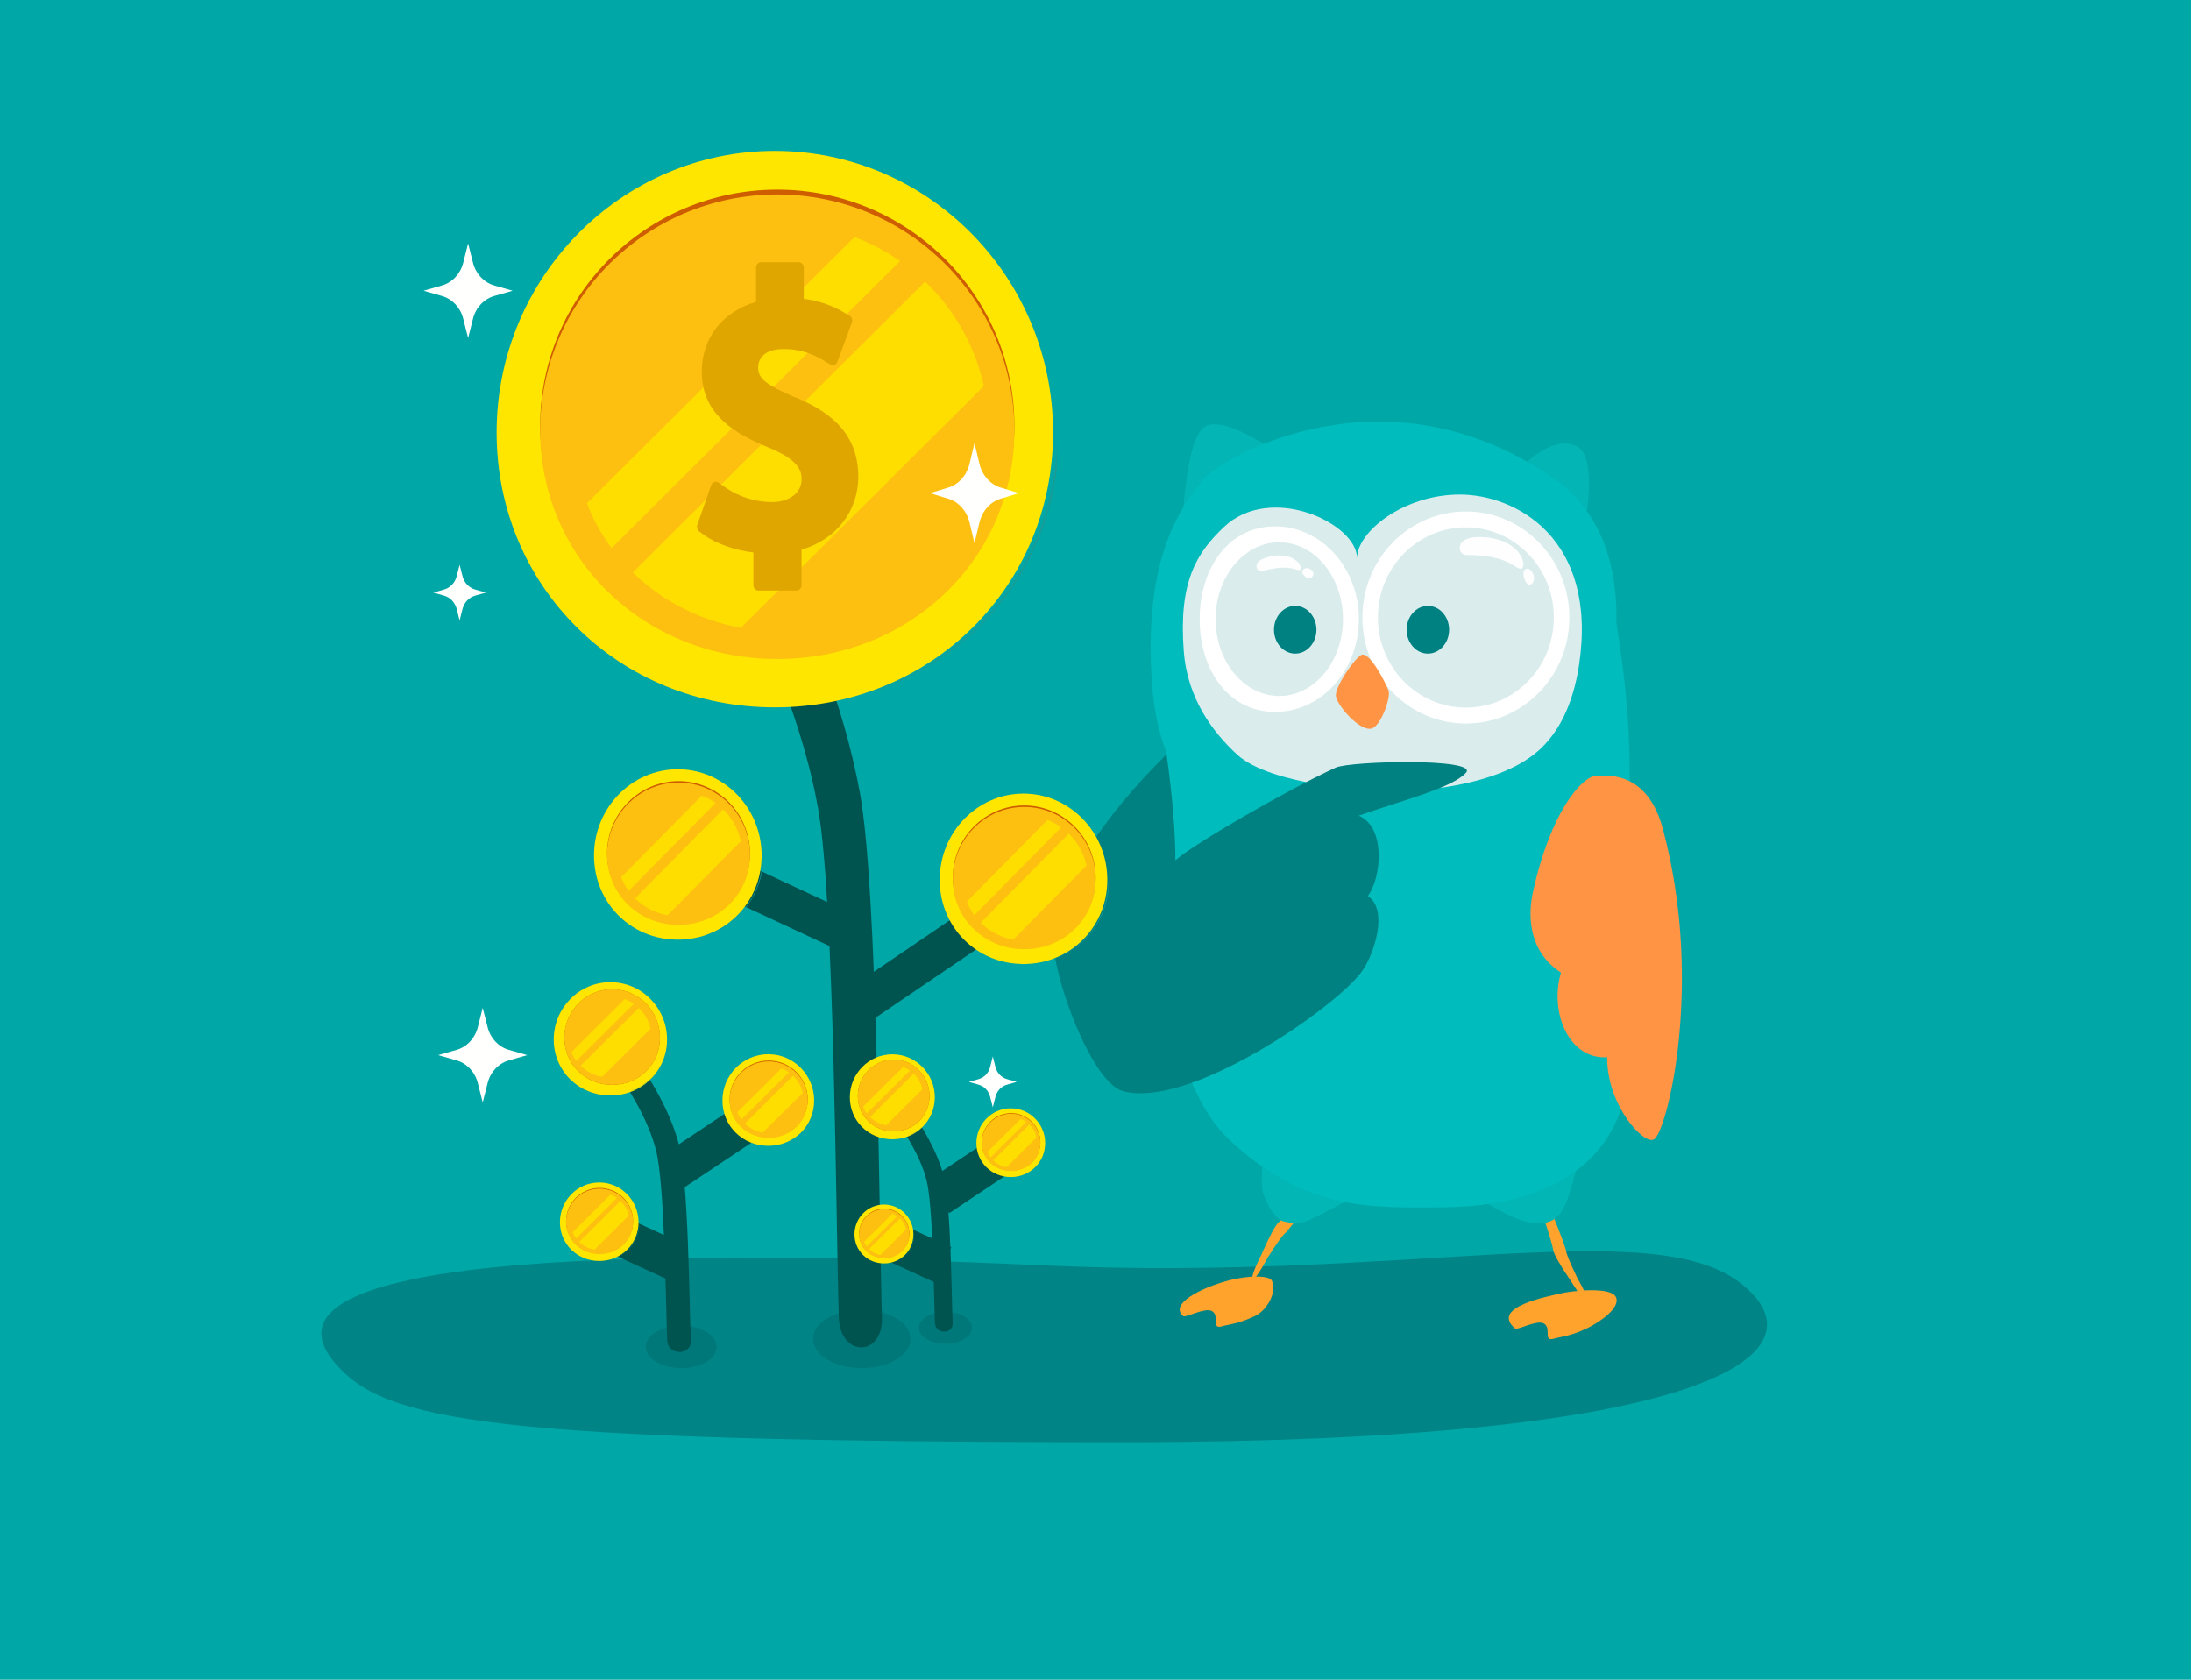
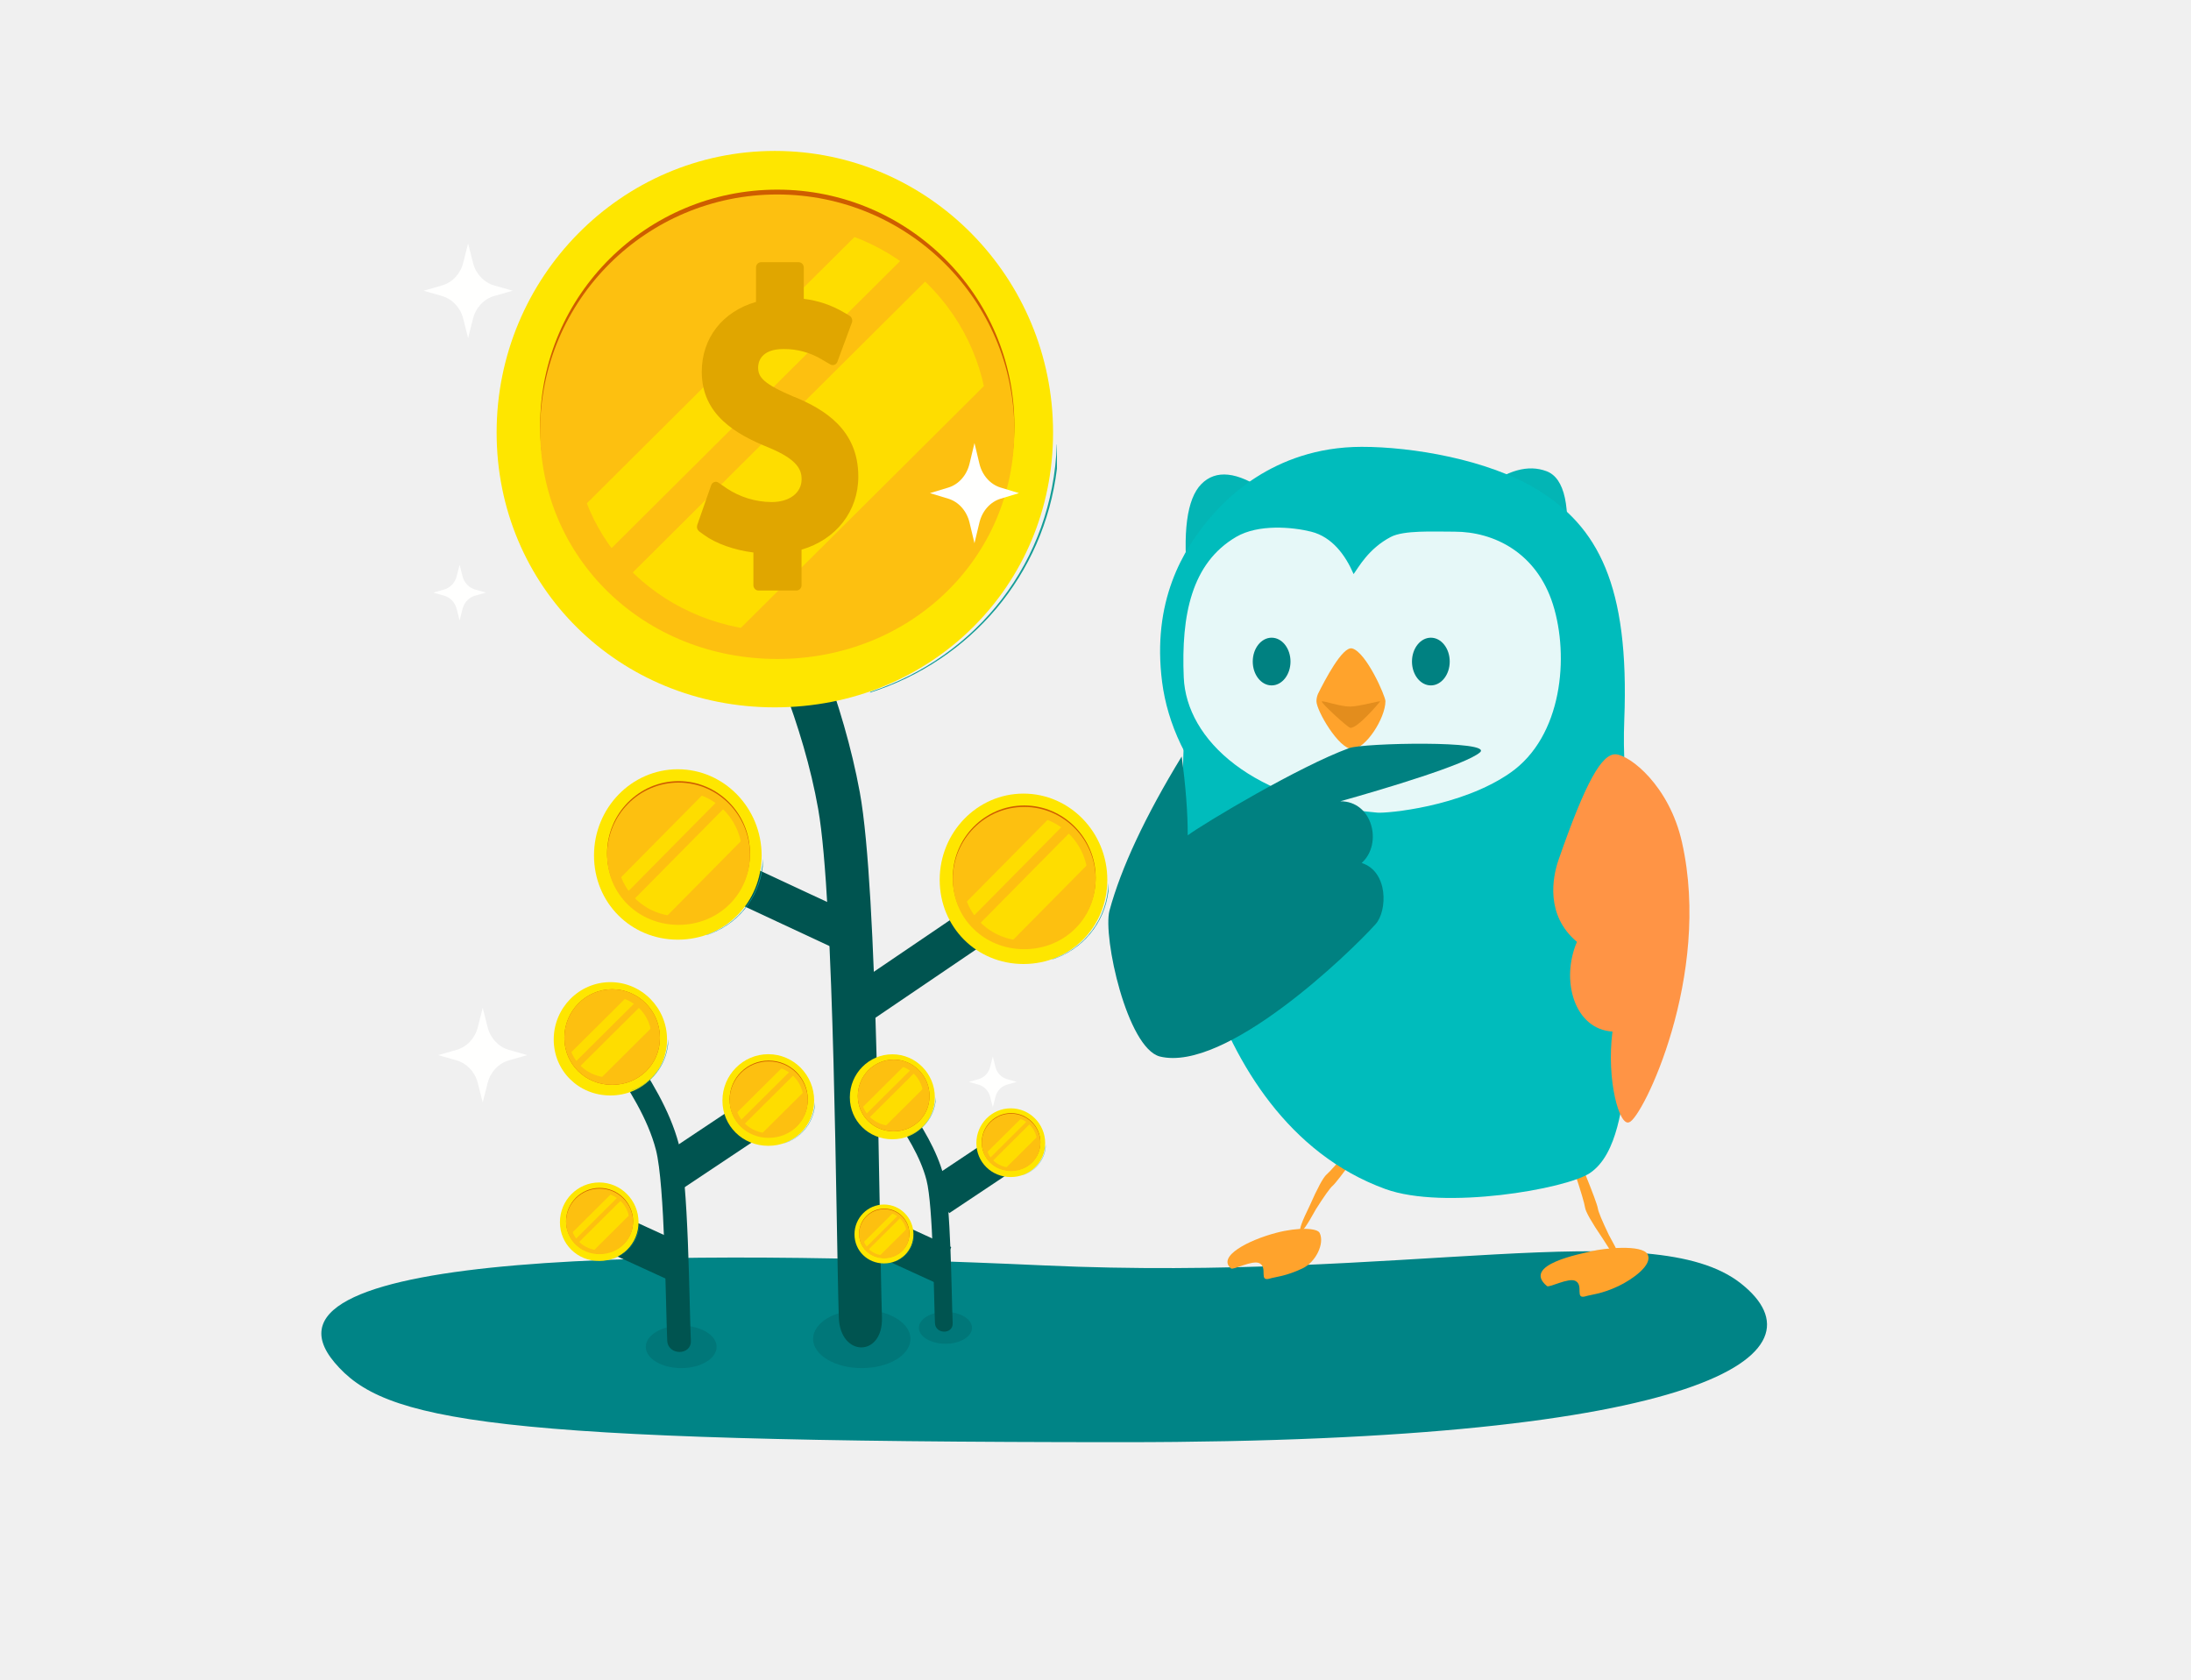
<svg xmlns="http://www.w3.org/2000/svg" xmlns:xlink="http://www.w3.org/1999/xlink" width="450" height="345" viewBox="0 0 450 345">
  <defs>
    <path id="a" d="M86.156 42.486c0 23.446-19.103 41.316-42.667 41.316-23.565 0-42.667-17.87-42.667-41.316C.822 19.041 19.924.034 43.489.034c23.564 0 42.667 19.007 42.667 42.452" />
    <path id="c" d="M25.953 13.011c0 7.18-5.755 12.653-12.853 12.653S.248 20.192.248 13.011c0-7.18 5.754-13 12.852-13 7.098 0 12.853 5.82 12.853 13" />
    <path id="e" d="M25.953 13.011c0 7.18-5.755 12.653-12.853 12.653S.248 20.192.248 13.011c0-7.18 5.754-13 12.852-13 7.098 0 12.853 5.82 12.853 13" />
    <path id="g" d="M9.129 4.497c0 2.482-2.024 4.373-4.521 4.373S.088 6.98.088 4.497 2.11.004 4.607.004c2.497 0 4.52 2.011 4.52 4.493" />
    <path id="i" d="M12.888 6.349c0 3.503-2.858 6.174-6.383 6.174S.123 9.853.123 6.349C.123 2.845 2.98.005 6.505.005c3.525 0 6.383 2.84 6.383 6.344" />
    <path id="k" d="M10.65 5.247c0 2.895-2.361 5.102-5.274 5.102S.102 8.142.102 5.247C.102 2.35 2.462.004 5.376.004c2.913 0 5.274 2.347 5.274 5.243" />
    <path id="m" d="M12.172 5.996c0 3.309-2.7 5.83-6.028 5.83-3.33 0-6.028-2.521-6.028-5.83S2.815.005 6.144.005c3.329 0 6.028 2.682 6.028 5.991" />
    <path id="o" d="M17.183 8.465c0 4.671-3.81 8.232-8.51 8.232-4.7 0-8.51-3.56-8.51-8.232 0-4.671 3.81-8.458 8.51-8.458 4.7 0 8.51 3.787 8.51 8.458" />
    <path id="q" d="M14.2 6.995c0 3.86-3.148 6.803-7.032 6.803S.135 10.856.135 6.995c0-3.86 3.149-6.99 7.033-6.99 3.884 0 7.032 3.13 7.032 6.99" />
  </defs>
  <g fill="none" fill-rule="evenodd">
-     <path fill="#00A7A7" d="M0 0h450v345H0z" />
    <path fill="#008486" d="M357.541 263.6c-18.242-14.37-68.631-.28-143.134-3.693-74.504-3.414-165.318-3.36-145.696 19.94 10.128 12.026 30.943 16.366 161.83 16.366 120.5 0 145.242-18.243 127-32.613z" />
    <g fill="#FFA32C">
-       <path d="M267.459 245.612c-2.494 3.003-4.091 4.806-4.794 5.408-.702.601-1.872 2.762-3.51 6.481-1.544 3.13-2.173 4.86-1.885 5.185.288.327 1.355-1.186 3.201-4.537 1.735-2.728 2.873-4.325 3.416-4.79.544-.466 2.166-2.559 4.866-6.28.17-.465.112-.861-.176-1.187-.287-.326-.66-.42-1.118-.28z" />
-       <path d="M243.02 270.32c.476.399 4.403-1.795 5.844-1.062 1.794.912-.261 3.899 2.18 3.135 1.05-.328 3.215-.434 6.665-2.073 2.72-1.291 4.6-5.122 3.51-7.3-.488-.976-4.304-1.222-8.942 0-5.71 1.505-12.174 4.862-9.258 7.3z" />
+       <path d="M277.27 235.812c-2.494 3.003-4.092 4.806-4.794 5.408-.702.601-1.872 2.762-3.51 6.481-1.544 3.13-2.173 4.86-1.885 5.185.287.327 1.354-1.186 3.2-4.537 1.735-2.728 2.874-4.325 3.417-4.79.543-.466 2.165-2.559 4.866-6.28.17-.465.112-.861-.176-1.187-.287-.326-.66-.42-1.119-.28z" />
+       <path d="M252.83 260.52c.477.399 4.404-1.795 5.845-1.062 1.794.912-.261 3.899 2.18 3.135 1.05-.328 3.215-.434 6.665-2.073 2.72-1.291 4.6-5.122 3.51-7.3-.488-.976-4.304-1.222-8.942 0-5.71 1.505-12.174 4.862-9.258 7.3z" />
    </g>
-     <path fill="#02B6B6" d="M259.477 236.056c-.428 4.77-.428 7.81 0 9.123 1.143 3.501 3.111 5.332 3.806 5.577.699.246 3.107.832 5.244 0 .933-.363 3.548-1.687 7.847-3.972-1.133-1.977-2.937-3.375-5.41-4.195-2.472-.82-6.301-2.998-11.487-6.533z" />
    <g fill="#FFA32C">
-       <path d="M316.951 249.788c1.23 3.704 1.913 6.013 2.051 6.927.139.913 1.353 3.05 3.643 6.408 1.84 2.967 2.974 4.416 3.403 4.345.43-.071-.29-1.777-2.155-5.116-1.398-2.916-2.15-4.727-2.257-5.433-.107-.707-1.025-3.19-2.753-7.45-.305-.39-.672-.55-1.101-.48-.43.071-.706.337-.83.8z" />
-       <path d="M320.423 265.686c-2.18.544-14.525 2.757-9.24 7.176.477.399 4.404-1.795 5.845-1.062 1.794.912-.261 3.899 2.18 3.135 1.05-.328 3.215-.434 6.665-2.073 2.72-1.291 7.086-4.311 5.996-6.489-1.09-2.178-9.266-1.232-11.446-.687z" />
+       <path d="M323.492 241.077c1.229 3.704 1.912 6.013 2.051 6.927.138.913 1.353 3.05 3.643 6.408 1.839 2.967 2.973 4.415 3.403 4.345.429-.071-.29-1.777-2.156-5.116-1.397-2.916-2.15-4.727-2.257-5.433-.107-.707-1.024-3.19-2.752-7.45-.305-.39-.672-.551-1.102-.48-.429.07-.706.337-.83.8z" />
+       <path d="M326.963 256.975c-2.18.544-14.525 2.757-9.24 7.176.477.399 4.404-1.795 5.846-1.062 1.794.912-.262 3.899 2.18 3.135 1.05-.328 3.215-.434 6.665-2.073 2.72-1.291 7.085-4.311 5.995-6.489-1.09-2.178-9.265-1.232-11.446-.687z" />
    </g>
-     <path fill="#02B6B6" d="M304.171 246.4c5.219 3.267 9.108 4.9 11.668 4.9 1.637 0 3.365-.392 4.684-2.178 1.09-1.476 2.18-4.561 3.27-9.255L304.17 246.4z" />
-     <path fill="#03B5B5" d="M261.001 92.046c-6.894-4.36-11.43-5.814-13.61-4.362-2.18 1.452-3.664 7.431-4.45 17.939l18.06-13.577zM325.638 107.237c1.453-9.414.727-14.665-2.18-15.754-2.907-1.09-6.36.181-10.356 3.81l12.536 11.944z" />
-     <path fill="#00BCBC" d="M295.45 247.978c5.583-.05 31.327.162 37.82-21.178 6.517-21.42 1.424-48.922 1.424-69.144 0-9.075-.977-19.419-2.931-31.034-20.577 7.424-36.278 11.135-47.105 11.135-6.865 0-21.886 5.726-45.063 17.176-1.13 14.724-1.696 27.247-1.696 37.567 0 7.83 4.343 31.94 14.343 41.378 15.334 14.47 28.414 14.236 43.208 14.1z" />
-     <path fill="#00BCBC" d="M284.113 178.59c13.17 0 40.486-1.784 49.6-8.166 2.112-1.48-3.419-13.258-3.38-28.013.008-2.898 8.112-30.807-11.446-44.3-34.43-23.755-67.862-4.048-71.404 0-6.073 6.94-12.533 18.167-10.897 42.122 1.635 23.956 16.25 38.358 47.527 38.358z" />
-     <g transform="translate(242.036 101.578)">
-       <path fill="#F2F2F2" d="M36.687 13.067C36.687 7.622 46.289 0 57.775 0s28.342 8.99 24.527 34.844c-.848 5.747-3.054 13.652-9.266 18.512-9.742 7.622-27.956 7.655-29.811 7.622-2.997-.054-24.207-1.09-31.234-7.622-4.752-4.418-10.14-11.232-10.9-21.234C0 17.783 3.786 11.98 9.265 6.74c9.676-9.256 27.42-.786 27.42 6.327z" opacity=".901" />
-       <ellipse cx="51.234" cy="27.767" fill="#008181" rx="4.36" ry="4.9" />
-       <ellipse cx="23.982" cy="27.767" fill="#008181" rx="4.36" ry="4.9" />
-       <path fill="#FFF" fill-rule="nonzero" d="M19.851 44.644c-9.563 0-15.49-8.579-15.49-19.055 0-10.477 5.927-19.056 15.49-19.056s17.212 8.58 17.212 19.056-7.65 19.055-17.212 19.055zm.86-3.266c7.171 0 13.082-7.021 13.082-15.79 0-8.767-5.91-15.788-13.081-15.788-7.17 0-13.081 7.021-13.081 15.789s5.91 15.789 13.08 15.789zM59.034 47.029c-11.74 0-21.257-9.75-21.257-21.778 0-12.028 9.517-21.778 21.257-21.778 11.74 0 21.256 9.75 21.256 21.778 0 12.027-9.517 21.778-21.256 21.778zm0-3.267c9.979 0 18.068-8.288 18.068-18.511 0-10.223-8.09-18.511-18.068-18.511-9.98 0-18.069 8.288-18.069 18.51 0 10.224 8.09 18.512 18.069 18.512z" />
-       <path fill="#FF9445" d="M37.46 32.996c-1.689 1.14-5.134 6.392-5.134 8.228 0 1.837 4.922 7.561 7.377 6.83 1.902-.567 3.942-6.357 3.45-7.775-.521-1.501-4.027-8.407-5.692-7.283z" />
+     <path fill="#03B5B5" d="M259.917 100.857c-5.803-3.997-10.198-4.473-13.185-1.428-2.986 3.046-3.895 9.942-2.725 20.69l15.91-19.262zM321.46 114.579c1.212-10.45-.064-16.382-3.827-17.797-3.765-1.415-8.062-.224-12.892 3.575l16.72 14.222z" />
+     <path fill="#00BCBC" d="M334.149 221.356c4.912-22.083-6.54-42.933-6.54-63.156v-30.489c-17.808 6.698-32.124 10.046-42.95 10.046-6.866 0-20.71 5-41.533 14.999-.838 20.354.797 36.688 4.906 49 5.539 16.6 16.565 35.219 36.518 42.466 11.99 4.356 37.063 0 41.968-3.266 5.93-3.95 6.54-14.7 7.63-19.6z" />
+     <path fill="#00BCBC" d="M285.192 177.661c12.886 0 39.613-1.746 48.53-7.99 2.068-1.448-.685-7.388-.118-21.815 1.09-27.767-5.45-39.745-17.987-47.367-10.082-6.13-25.638-8.728-35.973-8.712-18.596.03-28.622 11.74-30.826 14.26-5.942 6.79-12.262 17.58-10.13 34.093 2.134 16.514 15.9 37.531 46.504 37.531z" />
+     <path fill="#FFF" d="M278.009 117.911c1.034-1.377 3.018-5.195 7.63-7.622 2.684-1.412 8.671-1.089 13.082-1.089 8.175 0 16.896 4.356 20.241 14.97 3.346 10.616 1.962 27.095-8.795 34.574-10.14 7.051-25.421 8.323-27.24 8.168-25.63-2.179-39.264-14.96-39.802-27.782-.538-12.822 1.592-23.47 10.757-28.85 4.59-2.695 11.632-2.022 15.406-1.08 4.36 1.089 7.086 4.9 8.721 8.711z" opacity=".901" />
+     <g fill="#008181" transform="translate(257.297 130.978)">
+       <ellipse cx="36.579" cy="4.9" rx="3.876" ry="4.9" />
+       <ellipse cx="3.876" cy="4.9" rx="3.876" ry="4.9" />
    </g>
-     <path fill="#008181" d="M239.595 154.933c-13.057 12.93-20.782 24.908-23.176 35.934-1.376 6.734 7.287 30.972 13.98 33.161 13.412 4.122 43.926-17.002 49.348-24.552 2.472-3.442 5.498-12.605 1.193-15.436 2.807-3.773 3.743-14.15-1.871-16.51 9.147-3.219 19.19-5.694 22-8.786 2.812-3.09-23.748-2.44-26.706-1.088-10.167 4.646-29.56 15.923-32.953 19.055 0-5.807-.605-13.067-1.815-21.778z" />
-     <path fill="#FF9445" d="M327.735 159.356c-2.865.172-9.364 7.513-12.931 24.08-.827 3.84-1.312 11.71 5.793 16.327-2.394 8.196 1.623 17.873 9.49 17.394-.054 10.088 7.752 18.164 9.615 16.847 2.537-1.131 10.418-31.745 1.835-63.735-3.128-11.657-10.937-11.085-13.802-10.913z" />
-     <path fill="#FEFEFE" fill-rule="nonzero" d="M301.285 113.999c-1.424 0-1.858-1.476-1.12-2.522.86-1.217 3.91-1.516 6.92-.817 5.594 1.3 6.508 5.72 5.39 6.128-1.09.398-2.239-2.79-11.19-2.79zm13.787 4.766c0 1.107-.881 1.66-1.41 1.107-.528-.554-1.219-2.361-.374-2.915.844-.553 1.784.701 1.784 1.808z" />
-     <g fill="#FEFEFE">
-       <path fill-rule="nonzero" d="M259.324 117.29c-.912.261-1.462-.605-1.18-1.411.326-.938 2.226-1.69 4.282-1.794 3.825-.194 5.224 2.47 4.582 2.938-.625.455-1.947-1.376-7.684.267zm10.411.323c.204.71-.541 1.307-1.151 1.098-.61-.21-1.607-1.178-.897-1.765s1.844-.042 2.048.667z" />
-     </g>
+     <path fill="#FFA32C" d="M277.723 133.185c-1.986-.544-5.703 6.69-6.999 9.277-.19.379-.346 1.009-.346 1.553 0 1.95 4.597 9.83 7.345 9.83 2.774 0 6.827-6.36 6.827-9.83 0-1.024-3.93-10.037-6.827-10.83z" />
+     <path fill="#E38D1D" d="M271.473 144.08c.19-.25 3.695 1.045 5.802 1.045 1.892 0 6.382-1.314 6.178-1.044-.205.27-4.66 5.599-6.129 5.403-.578-.078-6.041-5.152-5.85-5.403z" />
+     <path fill="#008181" d="M242.702 155.376c-7.483 12.274-12.43 22.833-14.837 31.68-1.384 5.403 3.622 28.188 10.356 29.944 13.492 3.307 38.836-21.109 44.29-27.166 2.487-2.762 2.639-10.84-2.844-12.587 4.386-3.931 2.224-12.728-4.387-12.668 9.202-2.582 25.854-7.566 28.682-10.046 2.828-2.48-23.89-1.959-26.867-.874-10.227 3.727-29.736 15.396-33.15 17.91 0-4.66-.414-10.057-1.243-16.193z" />
+     <path fill="#FF9445" d="M331.874 154.932c-2.864-.178-6.189 5.604-11.75 21.614-1.29 3.71-2.731 11.463 3.758 16.91-3.376 7.844-.57 17.937 7.297 18.42-1.284 10.006 1.455 19.685 3.465 18.605 2.657-.815 17.002-29.95 10.808-57.495-2.625-11.674-10.713-17.875-13.578-18.054z" />
    <g transform="translate(101.063 31)">
      <ellipse cx="75.937" cy="244" fill="#007779" rx="10" ry="6" transform="matrix(-1 0 0 1 151.873 0)" />
      <path fill="#005450" d="M75.533 131.765c3.714 20.18 3.91 87.072 4.546 107.806.26 8.243-8.611 8.228-8.864 0-.603-19.54-.883-85.412-4.232-104.397-3.055-17.337-10.406-33.93-17.227-48.714-3.173-6.885 4.507-13.31 7.658-6.473 7.314 15.868 14.701 33.179 18.12 51.778z" />
      <path stroke="#005450" stroke-width="8" d="M45.937 148l29.714 13.863M104.937 155.429l-32 21.714" />
      <path fill="#F6BE2A" d="M102.303 64.674c0 23.642-19.354 41.661-43.23 41.661-23.874 0-43.23-18.02-43.23-41.661 0-23.644 19.356-42.81 43.23-42.81 23.876 0 43.23 19.166 43.23 42.81" />
      <path fill="#FEE600" d="M58.08 114.286C26.035 114.286.936 89.492.936 57.842.937 25.948 26.57 0 58.079 0c31.51 0 57.143 25.948 57.143 57.842 0 31.65-25.1 56.444-57.143 56.444" />
      <path fill="#CE5D00" d="M58.576 7.95C31.725 7.95 9.88 29.675 9.88 56.378c0 26.342 21.389 46.976 48.695 46.976s48.696-20.634 48.696-46.976c0-26.703-21.845-48.428-48.696-48.428" />
      <path fill="#FDC010" d="M58.576 8.944C31.725 8.944 9.88 30.67 9.88 57.373c0 26.342 21.389 46.975 48.695 46.975s48.696-20.633 48.696-46.975c0-26.703-21.845-48.429-48.696-48.429" />
      <g transform="translate(15.843 14.907)">
        <mask id="b" fill="#fff">
          <use xlink:href="#a" />
        </mask>
        <path fill="#FEDD00" d="M1.025 74.31l-7.164-7.127 84.927-84.5 7.165 7.129L1.025 74.31M15.452 102.759l-16.82-16.735L90.32-5.2l16.82 16.734-91.687 91.226" mask="url(#b)" />
      </g>
      <path fill="#169D97" d="M110.253 111.304V85.466v25.838M77.596 111.261l.125-.167c21.9-7.186 37.444-26.837 38.26-50.763l.035-.046v4.986c-2.655 21.846-17.757 39.431-38.393 45.99h-.027" />
      <path fill="#E0A600" d="M62.17 50.576c-6.439-2.726-7.525-4.084-7.525-6.1 0-.889.379-3.788 5.208-3.788a14.995 14.995 0 0 1 8.01 2.223l1.588.924c.266.166.59.197.88.084.291-.112.517-.356.613-.661l2.975-8.046a1.177 1.177 0 0 0-.451-1.329l-1.165-.693a20.97 20.97 0 0 0-8.283-2.807v-6.446c-.003-.597-.47-1.08-1.047-1.08h-7.715c-.576 0-1.044.483-1.047 1.08v7.076C47.37 32.977 43.07 38.412 43.07 45.36c0 8.843 7.002 12.846 13.82 15.595 5.882 2.444 6.685 4.558 6.685 6.475 0 2.802-2.48 4.69-6.167 4.69a16.91 16.91 0 0 1-9.191-2.801l-1.671-1.155a.974.974 0 0 0-.915-.153c-.31.107-.551.365-.645.69l-2.858 8.167c-.136.46.017.96.385 1.254l.98.716c2.501 1.83 6.311 3.165 10.183 3.639V89.2c0 .597.465 1.083 1.042 1.086h7.798c.579 0 1.047-.486 1.047-1.086v-7.307c7.064-2.05 11.66-7.855 11.66-15.017 0-9.646-6.986-13.799-13.063-16.335l.01.035z" />
      <g>
        <path fill="#F6BE2A" d="M122.471 151.806c0 7.24-5.83 12.76-13.022 12.76s-13.022-5.52-13.022-12.76 5.83-13.11 13.022-13.11 13.022 5.87 13.022 13.11" />
        <path fill="#FEE600" d="M109.15 167c-9.653 0-17.213-7.593-17.213-17.286 0-9.767 7.721-17.714 17.213-17.714 9.491 0 17.213 7.947 17.213 17.714 0 9.693-7.561 17.286-17.213 17.286" />
        <path fill="#CE5D00" d="M109.3 134.435c-8.09 0-14.67 6.653-14.67 14.83 0 8.068 6.444 14.387 14.67 14.387 8.225 0 14.668-6.319 14.668-14.386 0-8.178-6.58-14.831-14.669-14.831" />
        <path fill="#FDC010" d="M109.3 134.74c-8.09 0-14.67 6.653-14.67 14.83 0 8.068 6.444 14.387 14.67 14.387 8.225 0 14.668-6.32 14.668-14.387 0-8.177-6.58-14.83-14.669-14.83" />
        <g transform="translate(96.427 136.565)">
          <mask id="d" fill="#fff">
            <use xlink:href="#c" />
          </mask>
          <path fill="#FEDD00" d="M.309 22.758l-2.158-2.183L23.733-5.303l2.159 2.183L.309 22.758M4.654 31.47l-5.066-5.125L27.207-1.593l5.066 5.125L4.654 31.47" mask="url(#d)" />
        </g>
        <path fill="#169D97" d="M124.866 166.087v-7.913 7.913M115.028 166.074l.038-.052c6.597-2.2 11.28-8.218 11.526-15.546l.01-.014v1.527c-.8 6.69-5.349 12.076-11.565 14.085h-.009" />
      </g>
      <g>
        <path fill="#F6BE2A" d="M51.471 146.806c0 7.24-5.83 12.76-13.022 12.76s-13.022-5.52-13.022-12.76 5.83-13.11 13.022-13.11 13.022 5.87 13.022 13.11" />
        <path fill="#FEE600" d="M38.15 162c-9.653 0-17.213-7.593-17.213-17.286 0-9.767 7.721-17.714 17.213-17.714 9.491 0 17.213 7.947 17.213 17.714 0 9.693-7.561 17.286-17.213 17.286" />
        <path fill="#CE5D00" d="M38.3 129.435c-8.09 0-14.67 6.653-14.67 14.83 0 8.068 6.444 14.387 14.67 14.387 8.225 0 14.668-6.319 14.668-14.386 0-8.178-6.58-14.831-14.669-14.831" />
        <path fill="#FDC010" d="M38.3 129.74c-8.09 0-14.67 6.653-14.67 14.83 0 8.068 6.444 14.387 14.67 14.387 8.225 0 14.668-6.32 14.668-14.387 0-8.177-6.58-14.83-14.669-14.83" />
        <g transform="translate(25.427 131.565)">
          <mask id="f" fill="#fff">
            <use xlink:href="#e" />
          </mask>
          <path fill="#FEDD00" d="M.309 22.758l-2.158-2.183L23.733-5.303l2.159 2.183L.309 22.758M4.654 31.47l-5.066-5.125L27.207-1.593l5.066 5.125L4.654 31.47" mask="url(#f)" />
        </g>
        <path fill="#169D97" d="M53.866 161.087v-7.913 7.913M44.028 161.074l.038-.052c6.597-2.2 11.28-8.218 11.526-15.546l.01-.014v1.527c-.8 6.69-5.349 12.076-11.565 14.085h-.009" />
      </g>
    </g>
    <path fill="#FFFFFE" d="M93.798 118.355l.599-2.355.599 2.355c.338 1.33 1.319 2.367 2.574 2.725l2.224.634-2.224.634c-1.255.358-2.236 1.397-2.574 2.726l-.6 2.355-.598-2.355c-.338-1.33-1.319-2.368-2.574-2.726L89 121.714l2.224-.634c1.255-.358 2.236-1.396 2.574-2.725M98.129 211.003L99.143 207l1.014 4.003c.573 2.26 2.235 4.025 4.362 4.634l3.767 1.077-3.767 1.078c-2.127.609-3.79 2.374-4.362 4.634l-1.014 4.003-1.014-4.003c-.573-2.26-2.234-4.025-4.361-4.634L90 216.714l3.768-1.077c2.127-.609 3.788-2.374 4.36-4.634M95.129 54.003L96.143 50l1.014 4.003c.573 2.26 2.235 4.025 4.362 4.634l3.767 1.077-3.767 1.078c-2.127.609-3.79 2.374-4.362 4.634l-1.014 4.003-1.014-4.003c-.573-2.26-2.234-4.025-4.361-4.634L87 59.714l3.768-1.077c2.127-.609 3.788-2.374 4.36-4.634M203.363 219.149l.545-2.149.544 2.149c.307 1.213 1.2 2.16 2.341 2.487l2.022.578-2.022.579c-1.142.327-2.034 1.274-2.34 2.487l-.545 2.149-.545-2.149c-.307-1.213-1.199-2.16-2.34-2.487l-2.023-.579 2.022-.578c1.142-.327 2.034-1.274 2.341-2.487M199.129 95.239L200.143 91l1.014 4.239c.573 2.392 2.235 4.261 4.362 4.906l3.767 1.14-3.767 1.142c-2.127.645-3.79 2.514-4.362 4.906l-1.014 4.238-1.014-4.238c-.573-2.392-2.234-4.261-4.361-4.906L191 101.286l3.768-1.141c2.127-.645 3.788-2.514 4.36-4.906" />
    <g transform="translate(174 216)">
      <ellipse cx="20.182" cy="56.727" fill="#007779" rx="5.455" ry="3.273" transform="matrix(-1 0 0 1 40.364 0)" />
      <path fill="#005450" d="M19.802 25.443c1.524 5.677 1.605 24.496 1.866 30.329.106 2.319-3.534 2.315-3.638 0-.247-5.497-.362-24.03-1.736-29.37-1.254-4.878-4.27-9.545-7.07-13.705-1.302-1.937 1.85-3.744 3.143-1.82 3.001 4.463 6.033 9.333 7.435 14.566z" />
      <path stroke="#005450" stroke-width="8" d="M7.507 38.199l12.194 5.59M31.868 21.09l-13.131 8.756" />
      <path fill="#F6BE2A" d="M12.242 38.247c0 2.502-2.051 4.41-4.58 4.41-2.53 0-4.581-1.908-4.581-4.41 0-2.503 2.05-4.531 4.58-4.531 2.53 0 4.58 2.028 4.58 4.531" />
      <path fill="#FEE600" d="M7.556 43.498c-3.395 0-6.055-2.624-6.055-5.974 0-3.376 2.716-6.123 6.055-6.123 3.338 0 6.054 2.747 6.054 6.123 0 3.35-2.66 5.974-6.054 5.974" />
      <path fill="#CE5D00" d="M7.608 32.243c-2.845 0-5.16 2.3-5.16 5.126 0 2.788 2.267 4.972 5.16 4.972 2.894 0 5.16-2.184 5.16-4.972 0-2.826-2.315-5.126-5.16-5.126" />
      <path fill="#FDC010" d="M7.608 32.348c-2.845 0-5.16 2.3-5.16 5.126 0 2.788 2.267 4.972 5.16 4.972 2.894 0 5.16-2.184 5.16-4.972 0-2.826-2.315-5.126-5.16-5.126" />
      <g transform="translate(3.08 32.98)">
        <mask id="h" fill="#fff">
          <use xlink:href="#g" />
        </mask>
        <path fill="#FEDD00" d="M.109 7.866l-.76-.755 8.999-8.944.76.755-9 8.944M1.637 10.877L-.145 9.105 9.57-.55l1.782 1.772-9.715 9.656" mask="url(#h)" />
      </g>
      <path fill="#169D97" d="M13.084 43.183v-2.735 2.735M9.624 43.178l.013-.018c2.32-.76 3.967-2.84 4.054-5.373l.003-.004v.527c-.28 2.313-1.88 4.174-4.067 4.868h-.003" />
      <g>
        <path fill="#F6BE2A" d="M15.818 10.453c0 3.663-2.93 6.456-6.545 6.456-3.615 0-6.546-2.793-6.546-6.456 0-3.664 2.93-6.635 6.546-6.635 3.615 0 6.545 2.97 6.545 6.635" />
        <path fill="#FEE600" d="M9.273 18C4.379 18 .545 14.213.545 9.38.545 4.508 4.461.545 9.273.545 14.085.545 18 4.508 18 9.38 18 14.213 14.166 18 9.273 18" />
        <path fill="#CE5D00" d="M9.545 1.636c-4.06 0-7.363 3.354-7.363 7.476 0 4.066 3.234 7.252 7.363 7.252 4.13 0 7.364-3.186 7.364-7.252 0-4.122-3.303-7.476-7.364-7.476" />
        <path fill="#FDC010" d="M9.545 1.636c-4.06 0-7.363 3.354-7.363 7.476 0 4.067 3.234 7.252 7.363 7.252 4.13 0 7.364-3.185 7.364-7.252 0-4.122-3.303-7.476-7.364-7.476" />
        <g transform="translate(2.727 2.727)">
          <mask id="j" fill="#fff">
            <use xlink:href="#i" />
          </mask>
          <path fill="#FEDD00" d="M.153 11.104L-.918 10.04 11.785-2.588l1.072 1.066L.153 11.104M2.311 15.355l-2.516-2.5L13.51-.777l2.516 2.5L2.311 15.355" mask="url(#j)" />
        </g>
        <path fill="#169D97" d="M17.455 17.455v-3.819 3.819M12.565 17.222l.019-.025c3.19-1.107 5.455-4.132 5.574-7.816l.005-.007v.768c-.387 3.363-2.587 6.07-5.594 7.08h-.004" />
      </g>
      <g>
        <path fill="#F6BE2A" d="M39.064 19.63c0 2.92-2.393 5.145-5.344 5.145-2.951 0-5.344-2.226-5.344-5.145 0-2.92 2.393-5.287 5.344-5.287 2.951 0 5.344 2.367 5.344 5.287" />
        <path fill="#FEE600" d="M33.597 25.756c-3.96 0-7.063-3.061-7.063-6.97 0-3.938 3.168-7.143 7.063-7.143 3.895 0 7.064 3.205 7.064 7.143 0 3.909-3.103 6.97-7.064 6.97" />
        <path fill="#CE5D00" d="M33.659 12.625c-3.32 0-6.02 2.683-6.02 5.98 0 3.253 2.644 5.801 6.02 5.801 3.375 0 6.019-2.548 6.019-5.8 0-3.298-2.7-5.98-6.02-5.98" />
        <path fill="#FDC010" d="M33.659 12.748c-3.32 0-6.02 2.683-6.02 5.98 0 3.253 2.644 5.801 6.02 5.801 3.375 0 6.019-2.548 6.019-5.8 0-3.298-2.7-5.981-6.02-5.981" />
        <g transform="translate(28.376 13.484)">
          <mask id="l" fill="#fff">
            <use xlink:href="#k" />
          </mask>
          <path fill="#FEDD00" d="M.127 9.177l-.886-.88L9.74-2.139l.886.88L.127 9.177M1.91 12.69l-2.079-2.067L11.165-.642l2.079 2.066L1.91 12.69" mask="url(#l)" />
        </g>
        <path fill="#169D97" d="M40.047 25.388v-3.19 3.19M36.01 25.383l.015-.02c2.707-.888 4.629-3.315 4.73-6.27l.004-.005v.616c-.328 2.697-2.195 4.869-4.746 5.679h-.003" />
      </g>
    </g>
    <g transform="translate(113 201)">
      <ellipse cx="26.909" cy="75.636" fill="#007779" rx="7.273" ry="4.364" transform="matrix(-1 0 0 1 53.818 0)" />
      <path fill="#005450" d="M26.403 33.924c2.032 7.57 2.14 32.661 2.487 40.439.142 3.092-4.712 3.086-4.85 0-.33-7.33-.483-32.04-2.315-39.16-1.672-6.504-5.694-12.728-9.426-18.273-1.736-2.583 2.466-4.993 4.19-2.428 4.002 5.952 8.044 12.445 9.914 19.422z" />
      <path stroke="#005450" stroke-width="8" d="M10.01 50.932l16.257 7.453M42.491 28.12L24.982 39.796" />
      <path fill="#F6BE2A" d="M16.322 50.996c0 3.337-2.734 5.88-6.107 5.88s-6.107-2.543-6.107-5.88c0-3.337 2.734-6.042 6.107-6.042s6.107 2.705 6.107 6.042" />
      <path fill="#FEE600" d="M10.074 57.998c-4.526 0-8.072-3.5-8.072-7.966 0-4.501 3.621-8.163 8.072-8.163 4.452 0 8.073 3.662 8.073 8.163 0 4.467-3.546 7.966-8.073 7.966" />
      <path fill="#CE5D00" d="M10.145 42.99c-3.794 0-6.88 3.067-6.88 6.835 0 3.718 3.022 6.63 6.88 6.63 3.857 0 6.879-2.912 6.879-6.63 0-3.768-3.086-6.834-6.88-6.834" />
      <path fill="#FDC010" d="M10.145 43.13c-3.794 0-6.88 3.067-6.88 6.836 0 3.717 3.022 6.63 6.88 6.63 3.857 0 6.879-2.913 6.879-6.63 0-3.769-3.086-6.835-6.88-6.835" />
      <g transform="translate(4.108 43.972)">
        <mask id="n" fill="#fff">
          <use xlink:href="#m" />
        </mask>
        <path fill="#FEDD00" d="M.145 10.487L-.867 9.481 11.13-2.444l1.012 1.006L.145 10.487M2.183 14.502l-2.376-2.361L12.76-.734l2.376 2.362L2.183 14.502" mask="url(#n)" />
      </g>
      <path fill="#169D97" d="M17.445 57.577V53.93v3.647M12.832 57.571l.017-.024c3.094-1.014 5.29-3.787 5.405-7.164l.005-.006v.703c-.375 3.084-2.508 5.565-5.424 6.491h-.003" />
      <g>
        <path fill="#F6BE2A" d="M21.09 13.937c0 4.885-3.906 8.608-8.726 8.608s-8.728-3.723-8.728-8.608c0-4.886 3.908-8.846 8.728-8.846s8.727 3.96 8.727 8.846" />
        <path fill="#FEE600" d="M12.364 24C5.838 24 .727 18.951.727 12.506.727 6.011 5.947.727 12.364.727 18.78.727 24 6.011 24 12.507 24 18.95 18.889 24 12.364 24" />
        <path fill="#CE5D00" d="M12.727 2.182c-5.414 0-9.818 4.471-9.818 9.967 0 5.422 4.313 9.67 9.818 9.67 5.506 0 9.818-4.248 9.818-9.67 0-5.496-4.404-9.967-9.818-9.967" />
        <path fill="#FDC010" d="M12.727 2.182c-5.414 0-9.818 4.471-9.818 9.968 0 5.421 4.313 9.668 9.818 9.668 5.506 0 9.818-4.247 9.818-9.668 0-5.497-4.404-9.968-9.818-9.968" />
        <g transform="translate(3.636 3.636)">
          <mask id="p" fill="#fff">
            <use xlink:href="#o" />
          </mask>
          <path fill="#FEDD00" d="M.205 14.806l-1.43-1.42L15.715-3.45l1.429 1.42L.205 14.806M3.082 20.474L-.273 17.14 18.014-1.036l3.354 3.334L3.082 20.474" mask="url(#p)" />
        </g>
        <path fill="#169D97" d="M23.273 23.273v-5.091 5.09M16.754 22.963l.024-.034c4.255-1.475 7.274-5.51 7.432-10.42l.007-.01v1.023c-.516 4.485-3.45 8.095-7.458 9.441h-.005" />
      </g>
      <g>
        <path fill="#F6BE2A" d="M52.085 26.173c0 3.893-3.19 6.86-7.125 6.86s-7.125-2.967-7.125-6.86c0-3.893 3.19-7.049 7.125-7.049s7.125 3.156 7.125 7.049" />
        <path fill="#FEE600" d="M44.796 34.342c-5.281 0-9.418-4.083-9.418-9.294 0-5.251 4.225-9.524 9.418-9.524 5.194 0 9.418 4.273 9.418 9.524 0 5.211-4.137 9.294-9.418 9.294" />
        <path fill="#CE5D00" d="M44.878 16.833c-4.426 0-8.026 3.578-8.026 7.974 0 4.337 3.525 7.735 8.026 7.735 4.5 0 8.026-3.398 8.026-7.735 0-4.396-3.6-7.974-8.026-7.974" />
        <path fill="#FDC010" d="M44.878 16.997c-4.426 0-8.026 3.577-8.026 7.974 0 4.337 3.525 7.734 8.026 7.734 4.5 0 8.026-3.397 8.026-7.734 0-4.397-3.6-7.974-8.026-7.974" />
        <g transform="translate(37.835 17.979)">
          <mask id="r" fill="#fff">
            <use xlink:href="#q" />
          </mask>
          <path fill="#FEDD00" d="M.169 12.235l-1.18-1.173L12.985-2.851l1.18 1.173L.17 12.235M2.547 16.92l-2.772-2.756L14.886-.856l2.772 2.755-15.111 15.02" mask="url(#r)" />
        </g>
        <path fill="#169D97" d="M53.395 33.85v-4.253 4.254M48.013 33.844l.02-.028c3.61-1.183 6.172-4.419 6.307-8.358l.005-.007v.82c-.437 3.597-2.926 6.493-6.328 7.573h-.004" />
      </g>
    </g>
  </g>
</svg>
